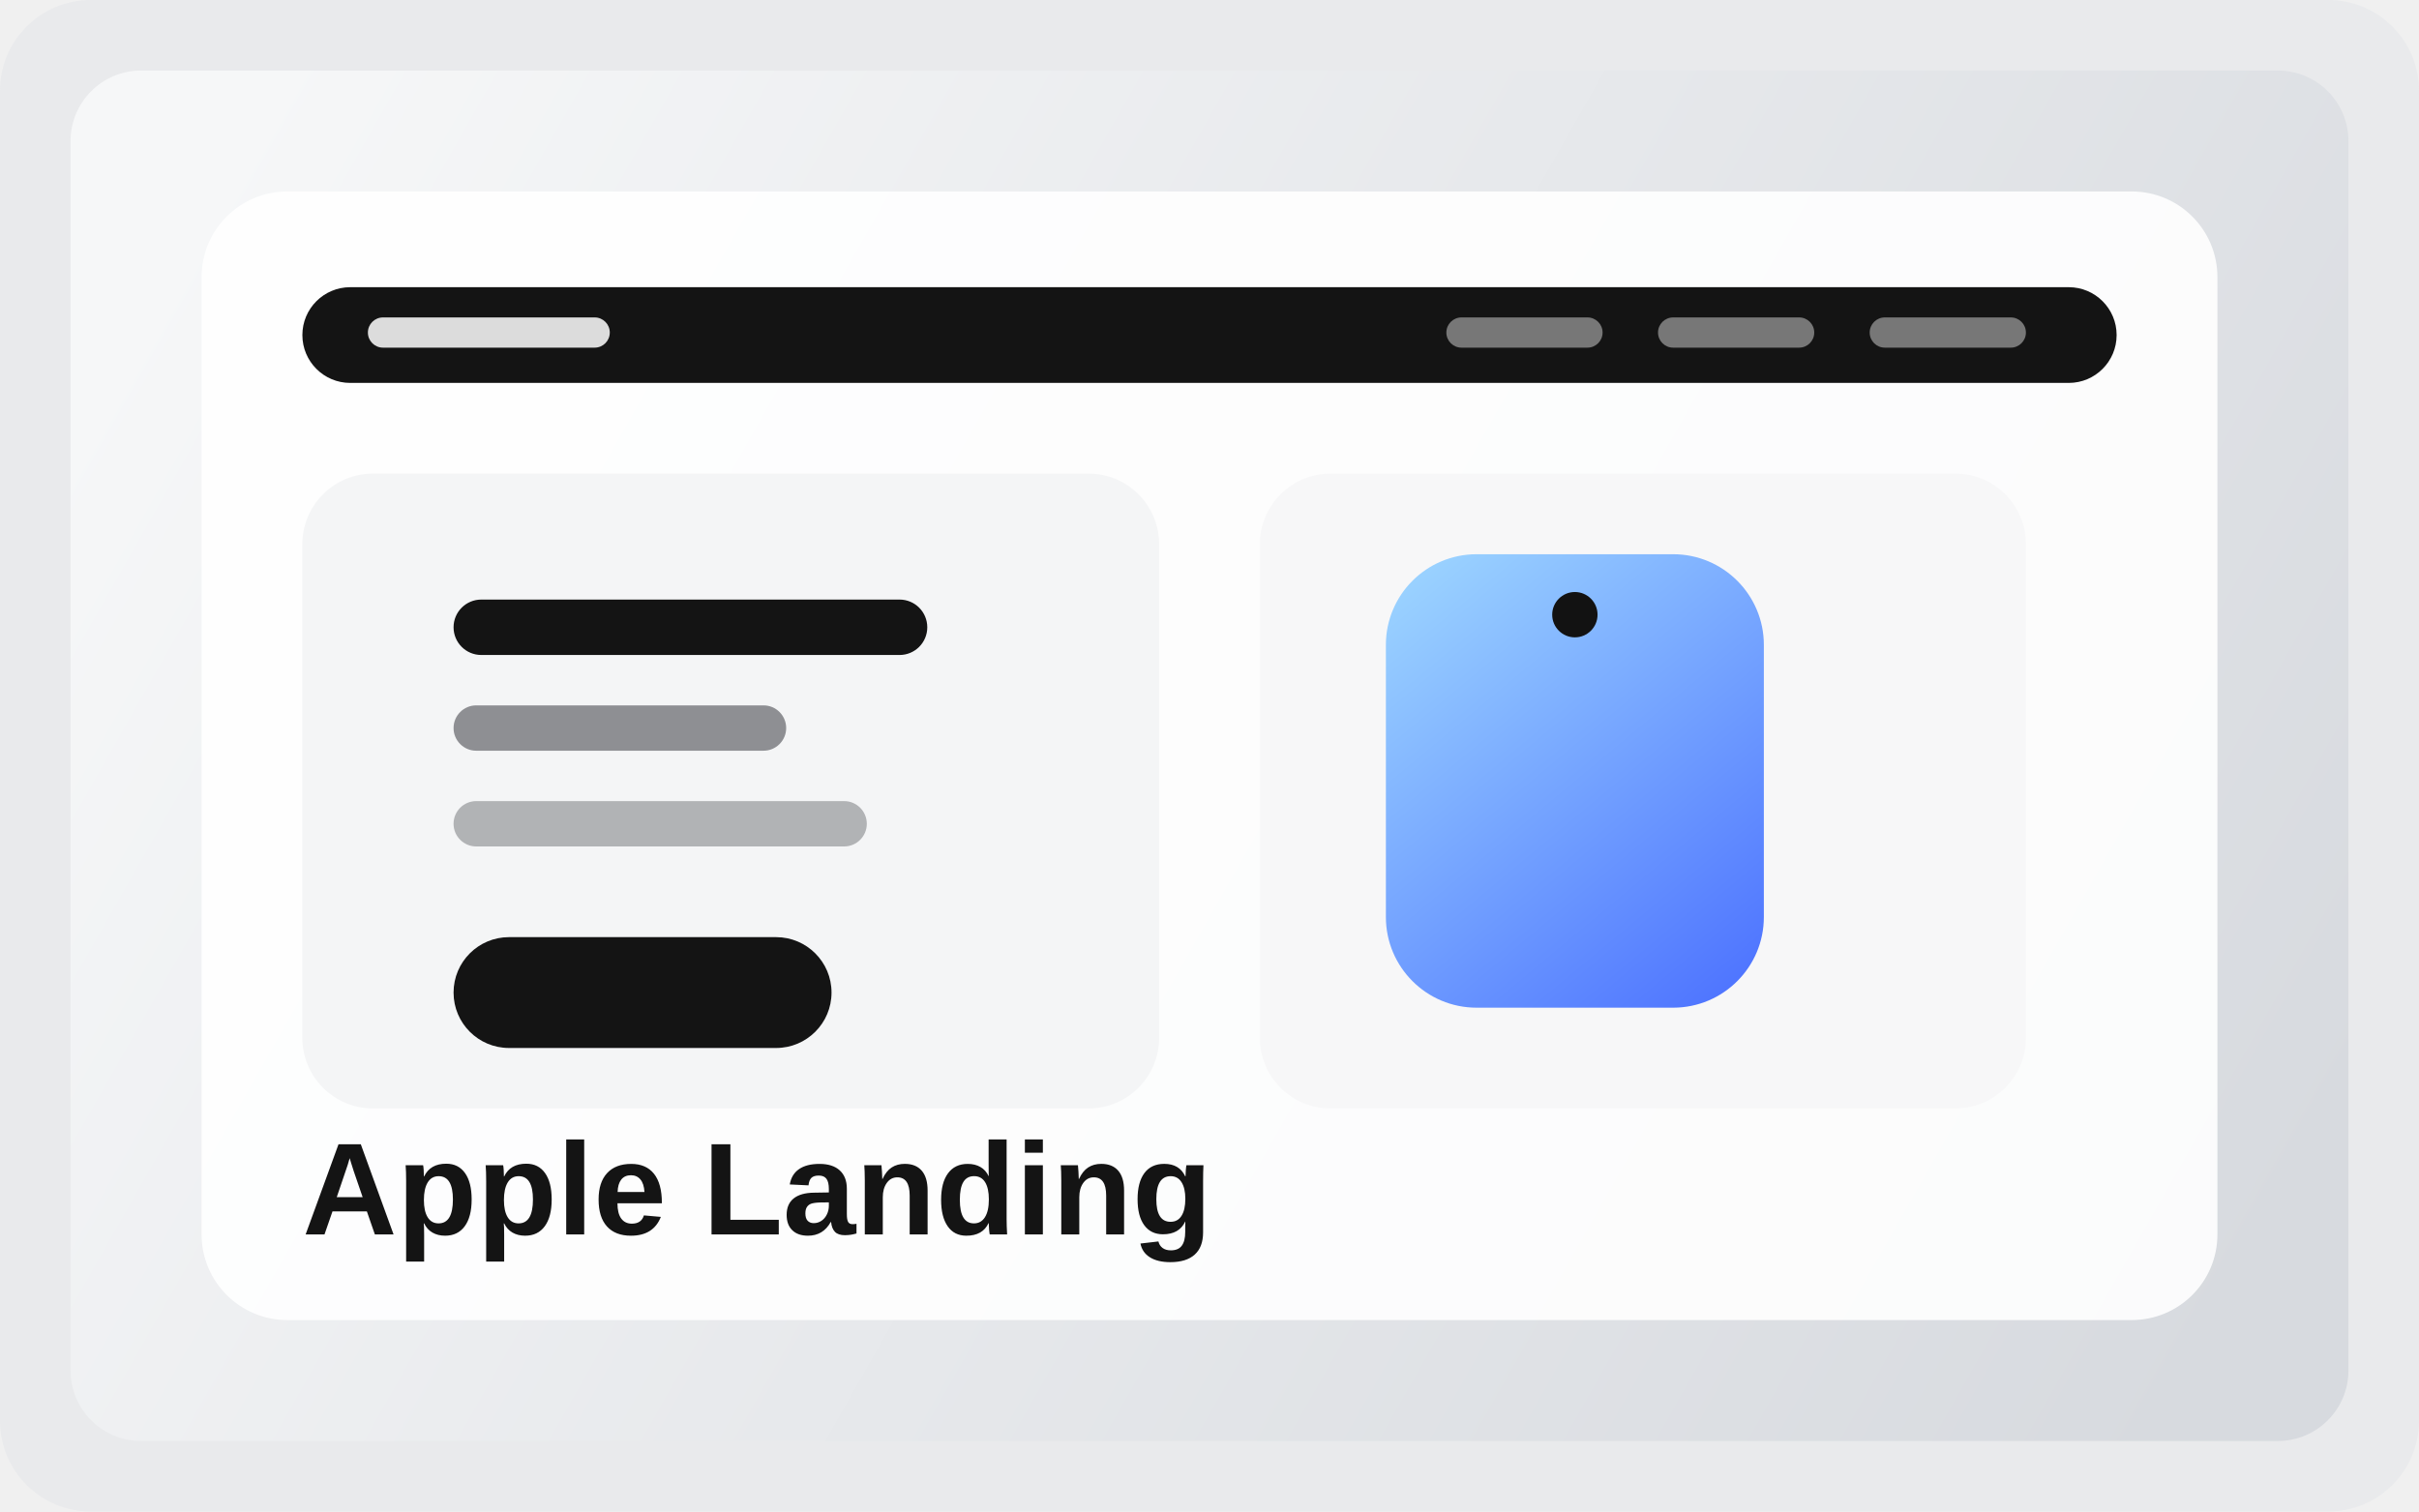
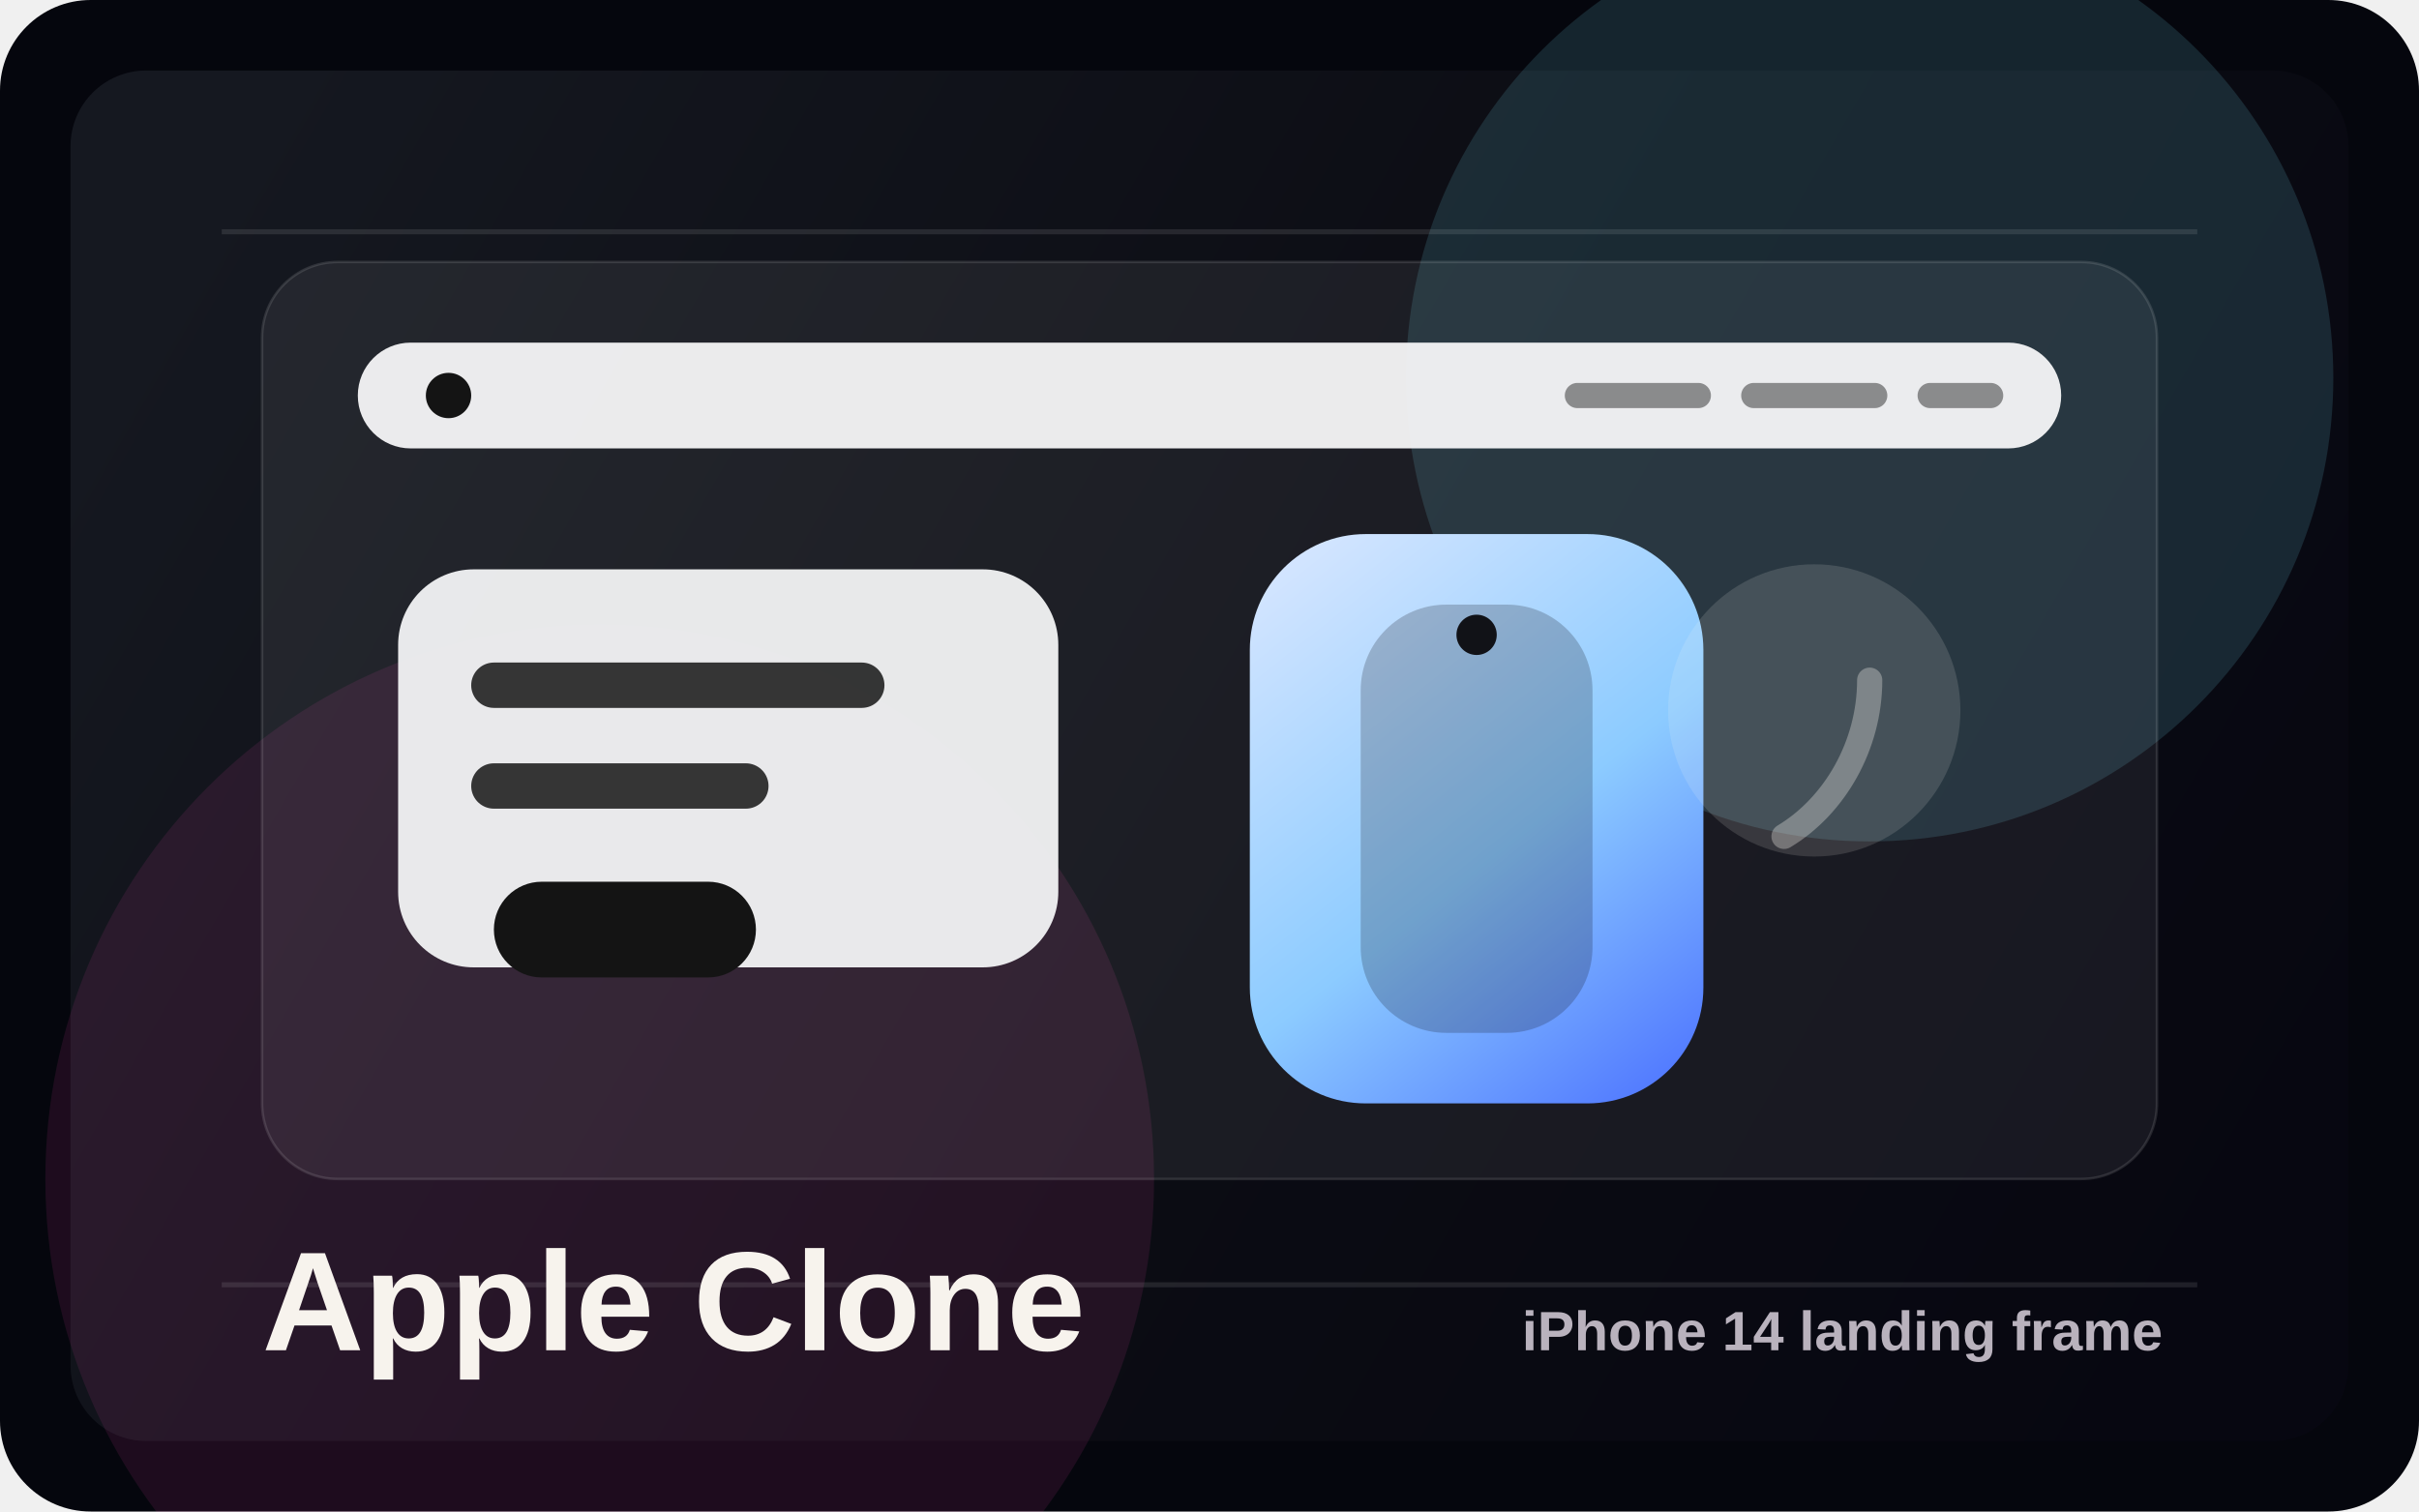
<svg xmlns="http://www.w3.org/2000/svg" width="960" height="600" viewBox="0 0 960 600" fill="none">
-   <rect width="960" height="600" rx="36" fill="#E9EAEC" />
-   <rect x="28" y="28" width="904" height="544" rx="28" fill="url(#bg)" />
-   <rect x="80" y="76" width="800" height="448" rx="34" fill="#FFFFFF" fill-opacity="0.9" />
-   <rect x="120" y="114" width="720" height="38" rx="19" fill="#141414" />
-   <rect x="146" y="126" width="96" height="12" rx="6" fill="#FFFFFF" fill-opacity="0.85" />
-   <rect x="574" y="126" width="62" height="12" rx="6" fill="#FFFFFF" fill-opacity="0.42" />
-   <rect x="658" y="126" width="62" height="12" rx="6" fill="#FFFFFF" fill-opacity="0.42" />
-   <rect x="742" y="126" width="62" height="12" rx="6" fill="#FFFFFF" fill-opacity="0.42" />
-   <rect x="120" y="188" width="340" height="252" rx="28" fill="#F4F5F6" />
-   <rect x="500" y="188" width="304" height="252" rx="28" fill="#F7F7F8" />
-   <rect x="550" y="220" width="150" height="180" rx="36" fill="url(#phone)" />
-   <circle cx="625" cy="244" r="9" fill="#121212" />
-   <rect x="180" y="238" width="188" height="22" rx="11" fill="#141414" />
-   <rect x="180" y="280" width="132" height="18" rx="9" fill="#8E8F93" />
-   <rect x="180" y="318" width="164" height="18" rx="9" fill="#8E8F93" fill-opacity="0.65" />
-   <rect x="180" y="372" width="150" height="44" rx="22" fill="#141414" />
-   <text x="120" y="490" fill="#141414" font-family="Arial, sans-serif" font-size="52" font-weight="700">Apple Landing</text>
+   <rect width="960" height="600" rx="36" fill="#05060D" />
+   <rect x="28" y="28" width="904" height="544" rx="30" fill="url(#bg)" />
+   <circle cx="742" cy="150" r="184" fill="#7CE7FF" fill-opacity="0.14" />
+   <circle cx="238" cy="468" r="220" fill="#FF4DB7" fill-opacity="0.1" />
+   <path d="M88 92H872M88 510H872" stroke="#FFFFFF" stroke-opacity="0.1" stroke-width="2" />
+   <rect x="104" y="104" width="752" height="364" rx="30" fill="#FFFFFF" fill-opacity="0.07" stroke="#FFFFFF" stroke-opacity="0.12" />
+   <rect x="142" y="136" width="676" height="42" rx="21" fill="#F7F7F8" fill-opacity="0.94" />
+   <circle cx="178" cy="157" r="9" fill="#141414" />
+   <path d="M626 157H674M696 157H744M766 157H790" stroke="#141414" stroke-opacity="0.45" stroke-width="10" stroke-linecap="round" />
+   <rect x="158" y="226" width="262" height="158" rx="30" fill="#F4F5F6" fill-opacity="0.94" />
+   <path d="M196 272H342M196 312H296" stroke="#141414" stroke-opacity="0.84" stroke-width="18" stroke-linecap="round" />
+   <rect x="196" y="350" width="104" height="38" rx="19" fill="#141414" />
+   <rect x="496" y="212" width="180" height="226" rx="46" fill="url(#phone)" />
+   <rect x="540" y="240" width="92" height="170" rx="34" fill="#0E111B" fill-opacity="0.22" />
+   <circle cx="586" cy="252" r="8" fill="#111217" />
+   <circle cx="720" cy="282" r="58" fill="#F7F3ED" fill-opacity="0.14" />
+   <path d="M708 332C728 320 742 296 742 270" stroke="#F7F3ED" stroke-opacity="0.32" stroke-width="10" stroke-linecap="round" />
+   <text x="104" y="536" fill="#F7F3ED" font-family="Arial, sans-serif" font-size="56" font-weight="800">Apple Clone</text>
+   <text x="604" y="536" fill="#B9B2BD" font-family="Arial, sans-serif" font-size="22" font-weight="700">iPhone 14 landing frame</text>
  <defs>
-     <linearGradient id="bg" x1="80" y1="74" x2="882" y2="530" gradientUnits="userSpaceOnUse">
-       <stop stop-color="#F6F7F8" />
-       <stop offset="1" stop-color="#D7DADF" />
+     <linearGradient id="bg" x1="82" y1="74" x2="884" y2="536" gradientUnits="userSpaceOnUse">
+       <stop stop-color="#151820" />
+       <stop offset="0.55" stop-color="#0B0C13" />
+       <stop offset="1" stop-color="#070711" />
    </linearGradient>
-     <linearGradient id="phone" x1="550" y1="220" x2="700" y2="400" gradientUnits="userSpaceOnUse">
-       <stop stop-color="#9FD8FF" />
+     <linearGradient id="phone" x1="496" y1="212" x2="676" y2="438" gradientUnits="userSpaceOnUse">
+       <stop stop-color="#DCE8FF" />
+       <stop offset="0.55" stop-color="#8CCBFF" />
      <stop offset="1" stop-color="#4A6FFF" />
    </linearGradient>
  </defs>
</svg>
